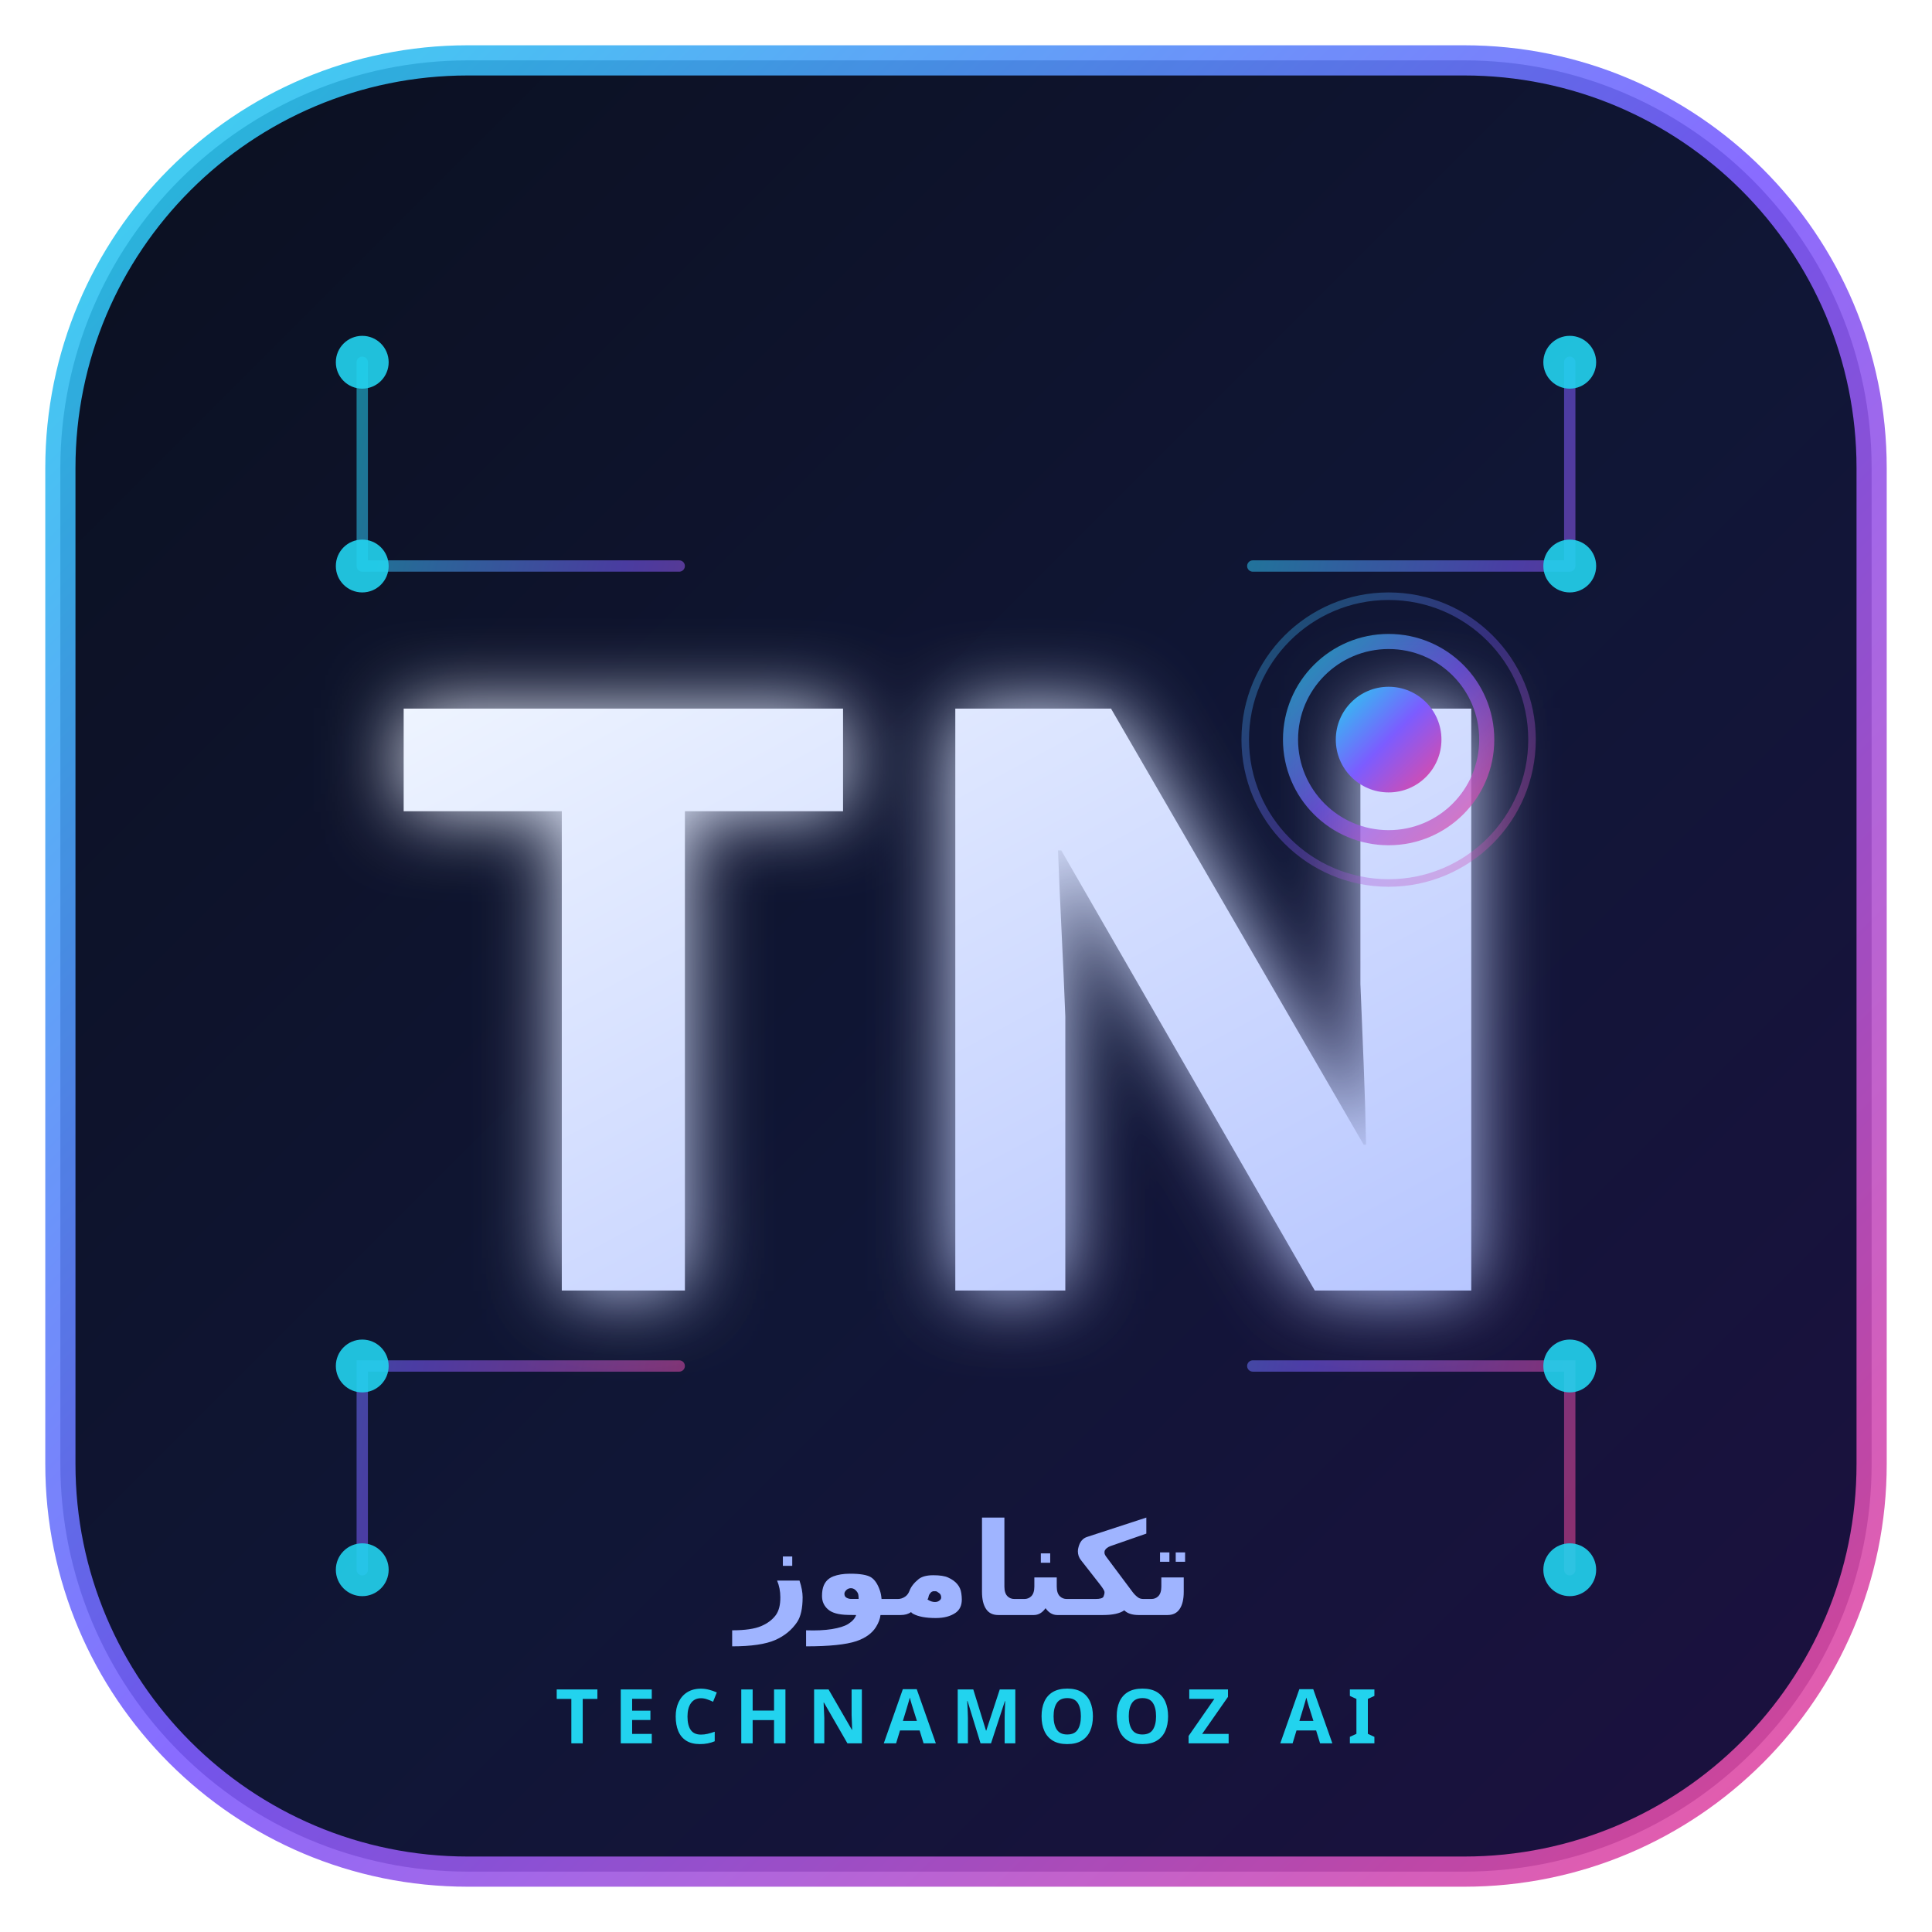
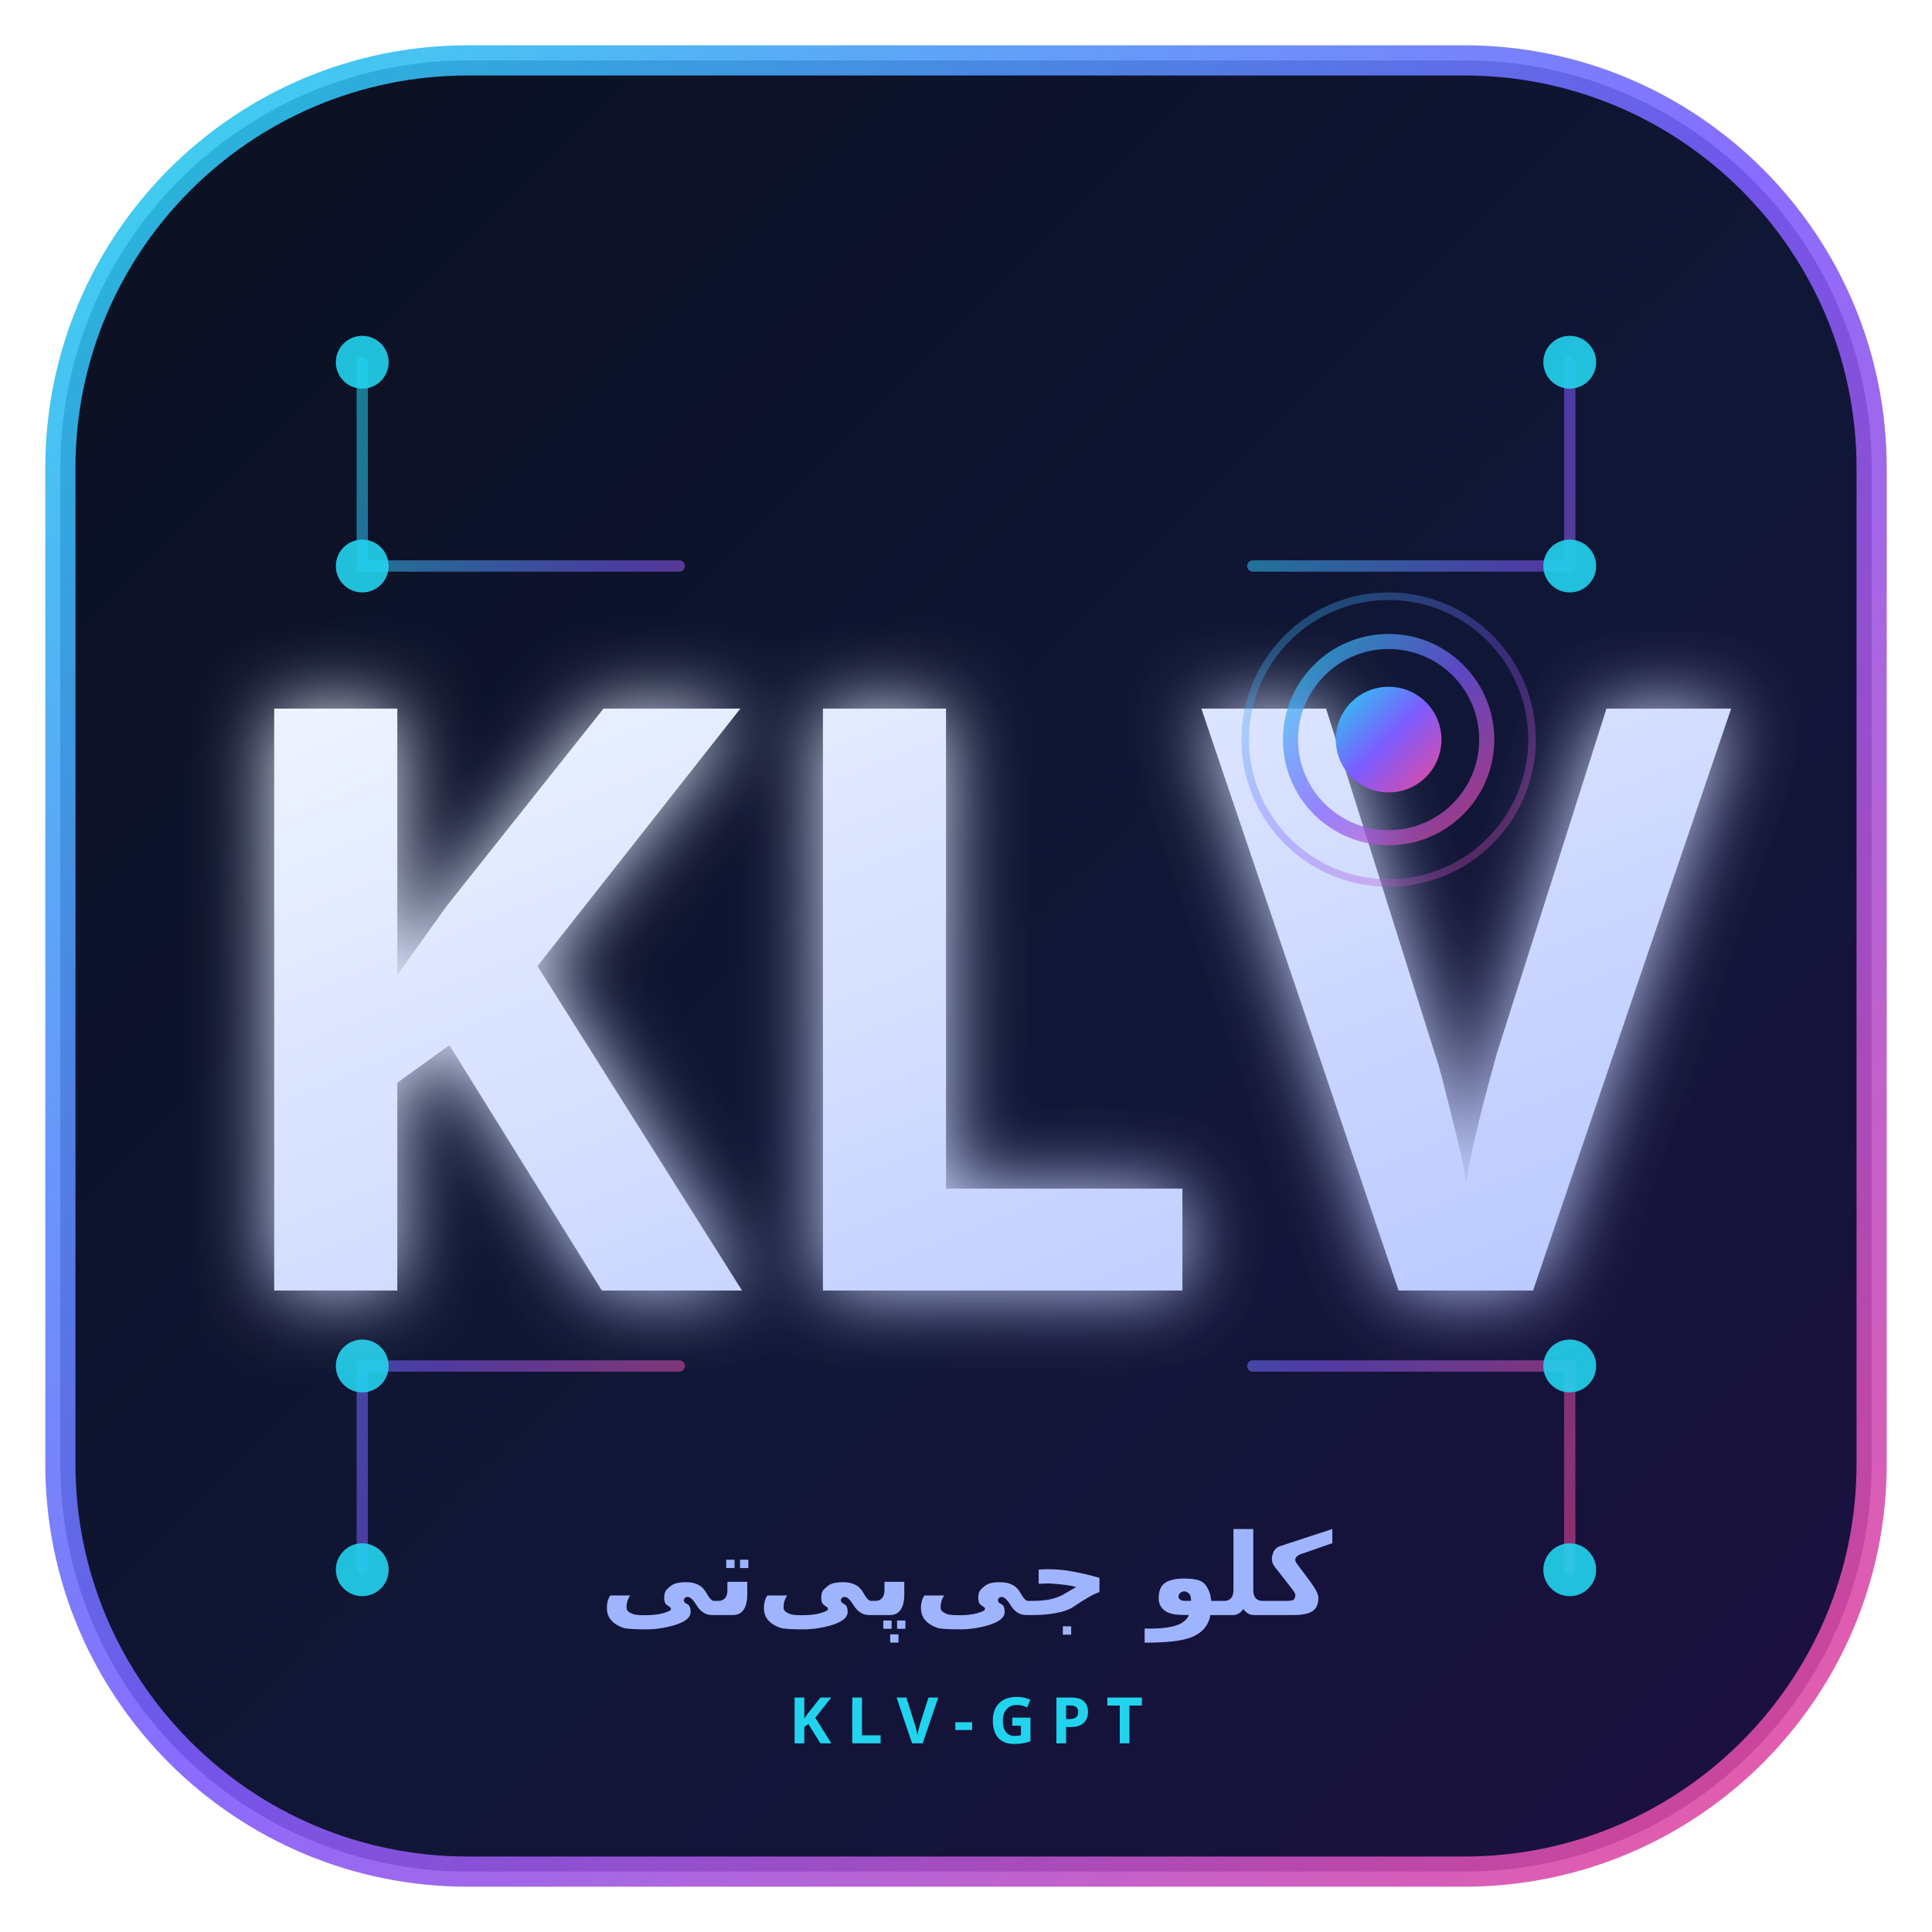
- <svg xmlns="http://www.w3.org/2000/svg" viewBox="0 0 512 512" width="512" height="512" role="img" aria-label="Technamooz AI — تکناموز">
+ <svg xmlns="http://www.w3.org/2000/svg" viewBox="0 0 512 512" width="512" height="512" role="img" aria-label="KLV-GPT — کلو جی‌پی‌تی">
  <defs>
    <linearGradient id="tmBg" x1="0" y1="0" x2="1" y2="1">
      <stop offset="0" stop-color="#0b1020" />
      <stop offset="0.55" stop-color="#101636" />
      <stop offset="1" stop-color="#1c1040" />
    </linearGradient>
    <linearGradient id="tmAcc" x1="0" y1="0" x2="1" y2="1">
      <stop offset="0" stop-color="#22d3ee" />
      <stop offset="0.5" stop-color="#7c5cff" />
      <stop offset="1" stop-color="#ec4899" />
    </linearGradient>
    <linearGradient id="tmTn" x1="0" y1="0" x2="1" y2="1">
      <stop offset="0" stop-color="#eef4ff" />
      <stop offset="1" stop-color="#b7c6ff" />
    </linearGradient>
    <filter id="tmGlow" x="-30%" y="-30%" width="160%" height="160%">
      <feGaussianBlur stdDeviation="10" result="b" />
      <feMerge>
        <feMergeNode in="b" />
        <feMergeNode in="SourceGraphic" />
      </feMerge>
    </filter>
  </defs>
  <rect x="16" y="16" width="480" height="480" rx="108" fill="url(#tmBg)" />
  <rect x="16" y="16" width="480" height="480" rx="108" fill="none" stroke="url(#tmAcc)" stroke-width="8" opacity="0.9" />
  <g stroke="url(#tmAcc)" stroke-width="3" fill="none" opacity="0.55" stroke-linecap="round">
    <path d="M96 150 h84 M96 150 v-54 M180 362 h-84 v54" />
    <path d="M416 150 h-84 M416 150 v-54 M332 362 h84 v54" />
  </g>
  <g fill="#22d3ee" opacity="0.9">
    <circle cx="96" cy="150" r="7" />
    <circle cx="96" cy="96" r="7" />
    <circle cx="416" cy="150" r="7" />
    <circle cx="416" cy="96" r="7" />
    <circle cx="96" cy="362" r="7" />
    <circle cx="96" cy="416" r="7" />
    <circle cx="416" cy="362" r="7" />
    <circle cx="416" cy="416" r="7" />
  </g>
  <g filter="url(#tmGlow)">
    <path d="M128 190 h256 l-30 52h-88v178h-96 l2-78h-40l-2-74h40z" fill="none" opacity="0" />
-     <text x="256" y="342" font-family="'Segoe UI', Tahoma, sans-serif" font-size="216" font-weight="800" text-anchor="middle" fill="url(#tmTn)" letter-spacing="6">TN</text>
+     <text x="256" y="342" font-family="'Segoe UI', Tahoma, sans-serif" font-size="216" font-weight="800" text-anchor="middle" fill="url(#tmTn)" letter-spacing="2">KLV</text>
  </g>
  <g>
    <circle cx="368" cy="196" r="14" fill="url(#tmAcc)" />
    <circle cx="368" cy="196" r="26" fill="none" stroke="url(#tmAcc)" stroke-width="4" opacity="0.7" />
    <circle cx="368" cy="196" r="38" fill="none" stroke="url(#tmAcc)" stroke-width="2" opacity="0.35" />
  </g>
-   <text x="256" y="428" text-anchor="middle" font-family="Tahoma, 'Segoe UI', sans-serif" font-size="34" font-weight="700" fill="#9fb4ff">تکناموز</text>
-   <text x="256" y="462" text-anchor="middle" font-family="Tahoma, 'Segoe UI', sans-serif" font-size="20" font-weight="600" fill="#22d3ee" letter-spacing="4">TECHNAMOOZ AI</text>
+   <text x="256" y="428" text-anchor="middle" font-family="Tahoma, 'Segoe UI', sans-serif" font-size="30" font-weight="700" fill="#9fb4ff">کلو جی‌پی‌تی</text>
+   <text x="256" y="462" text-anchor="middle" font-family="Tahoma, 'Segoe UI', sans-serif" font-size="17" font-weight="600" fill="#22d3ee" letter-spacing="4">KLV-GPT</text>
</svg>
